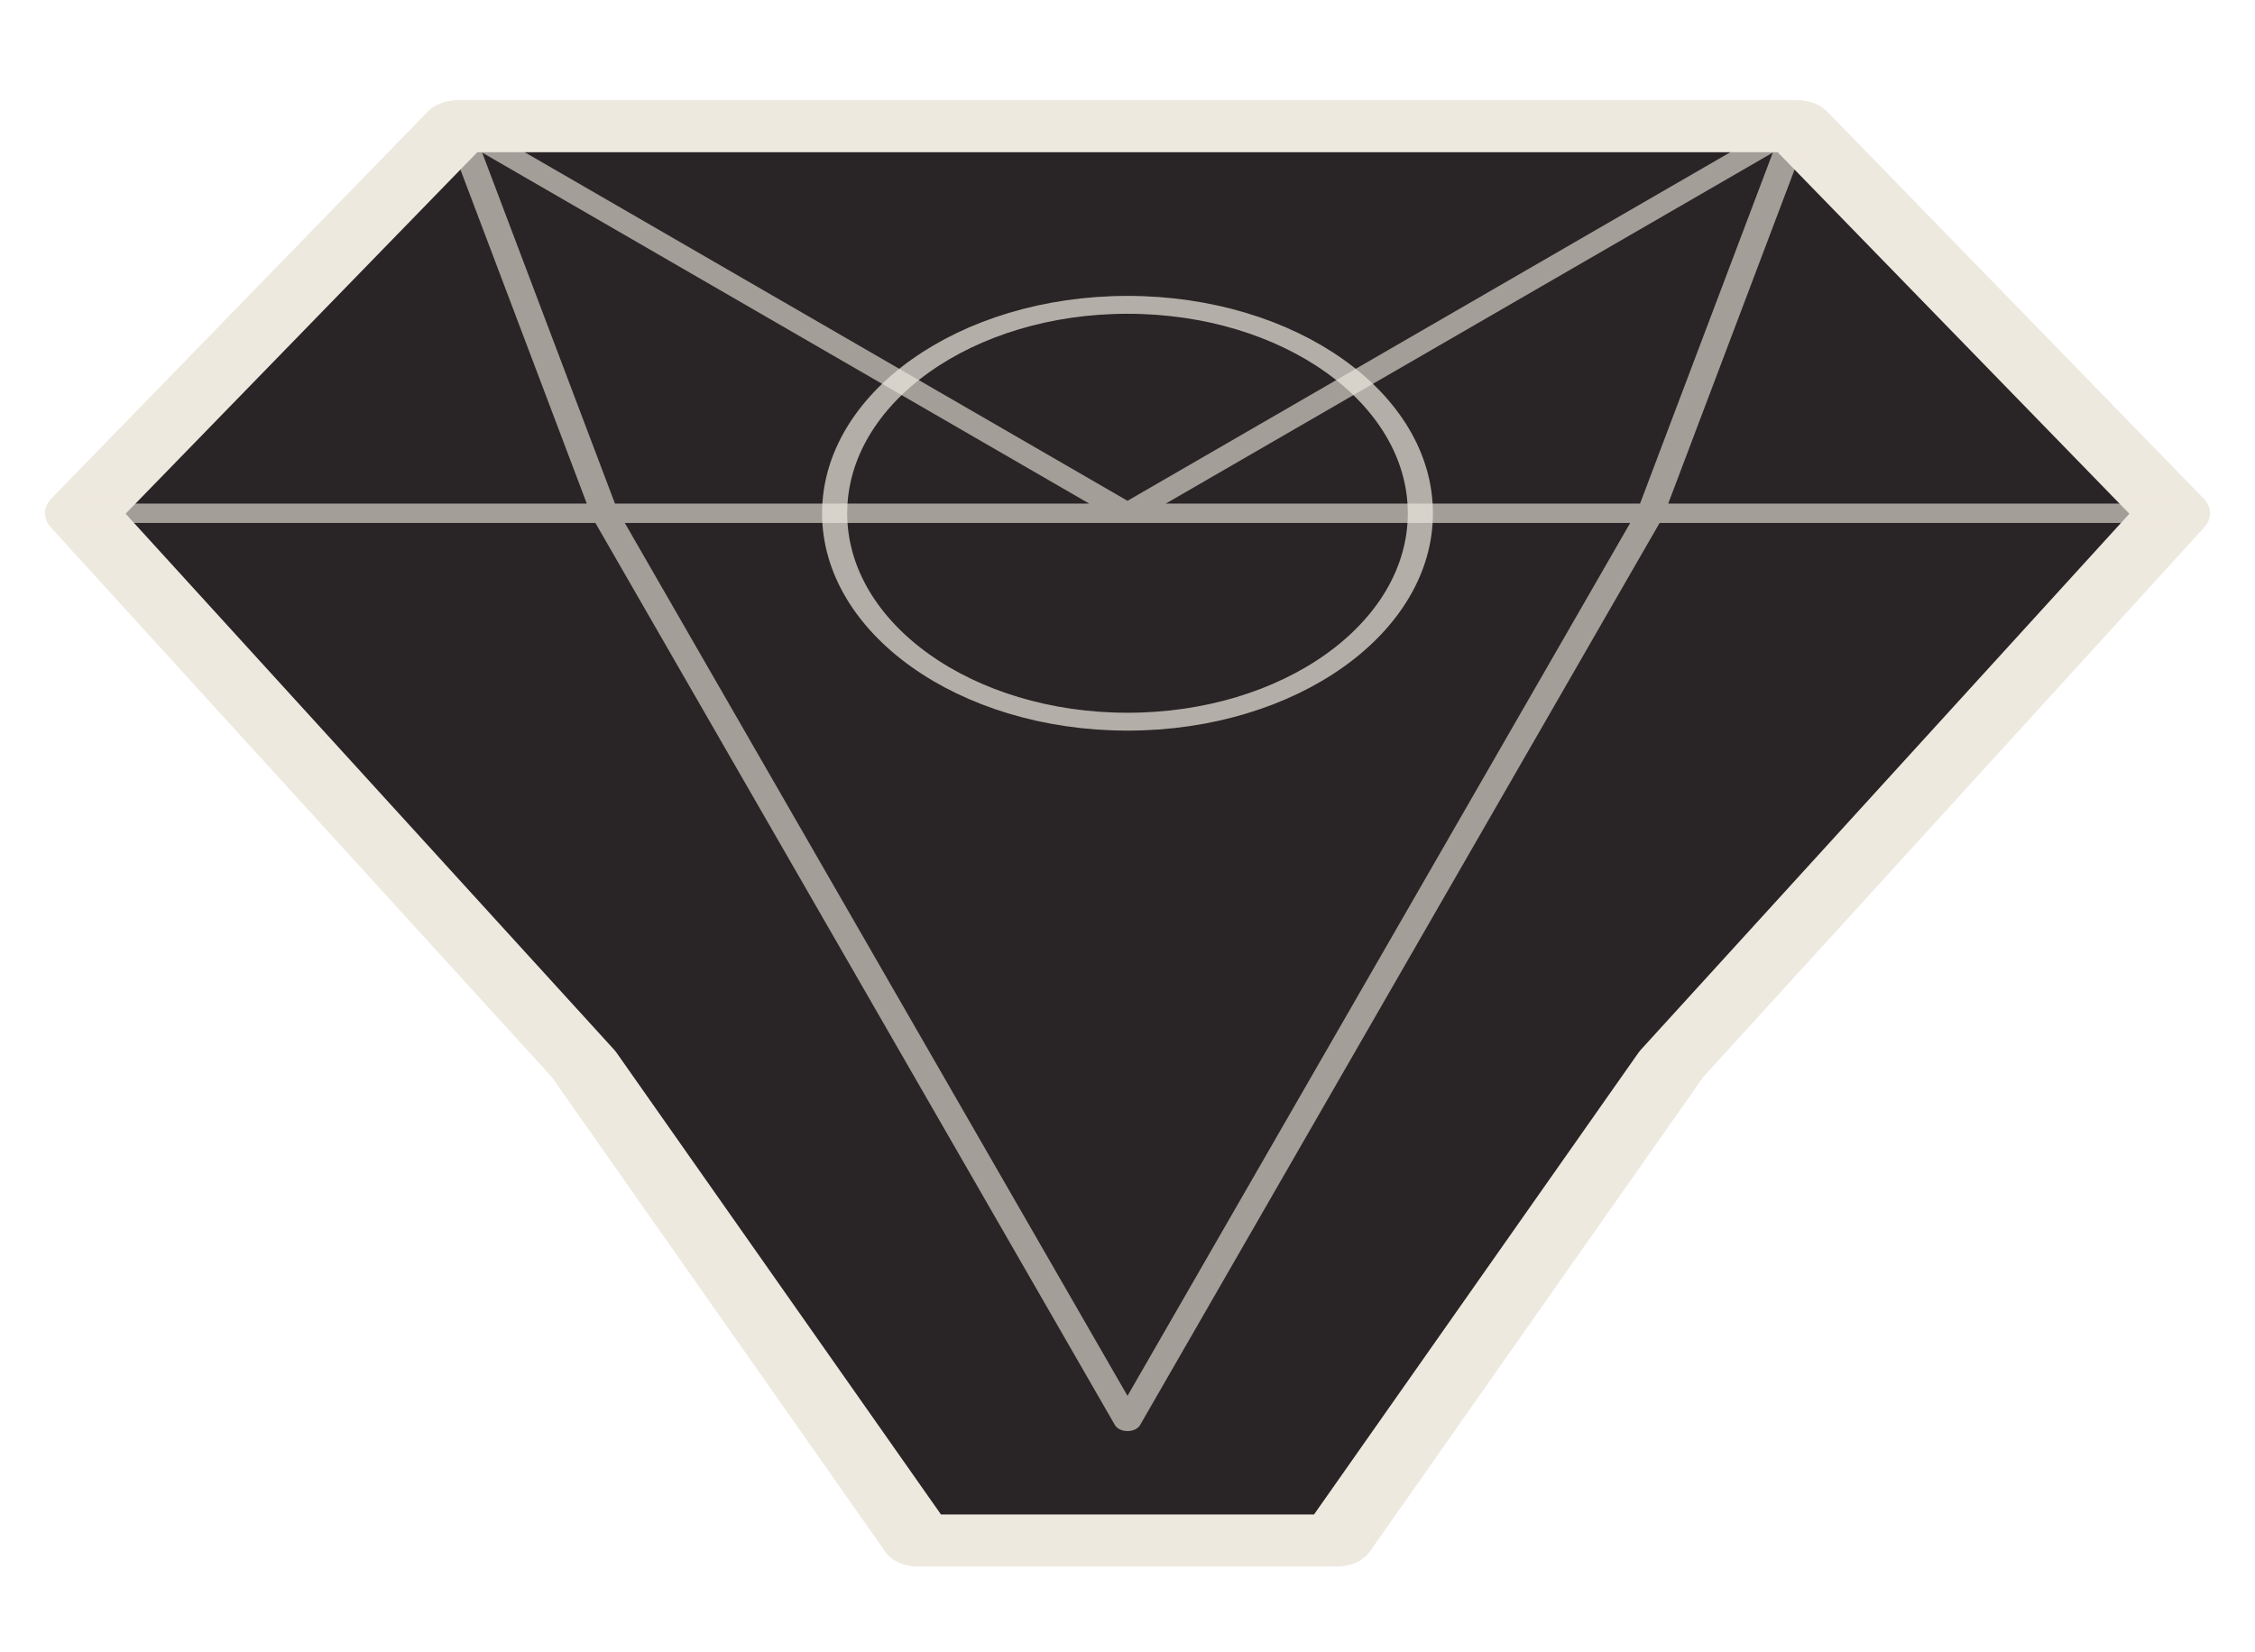
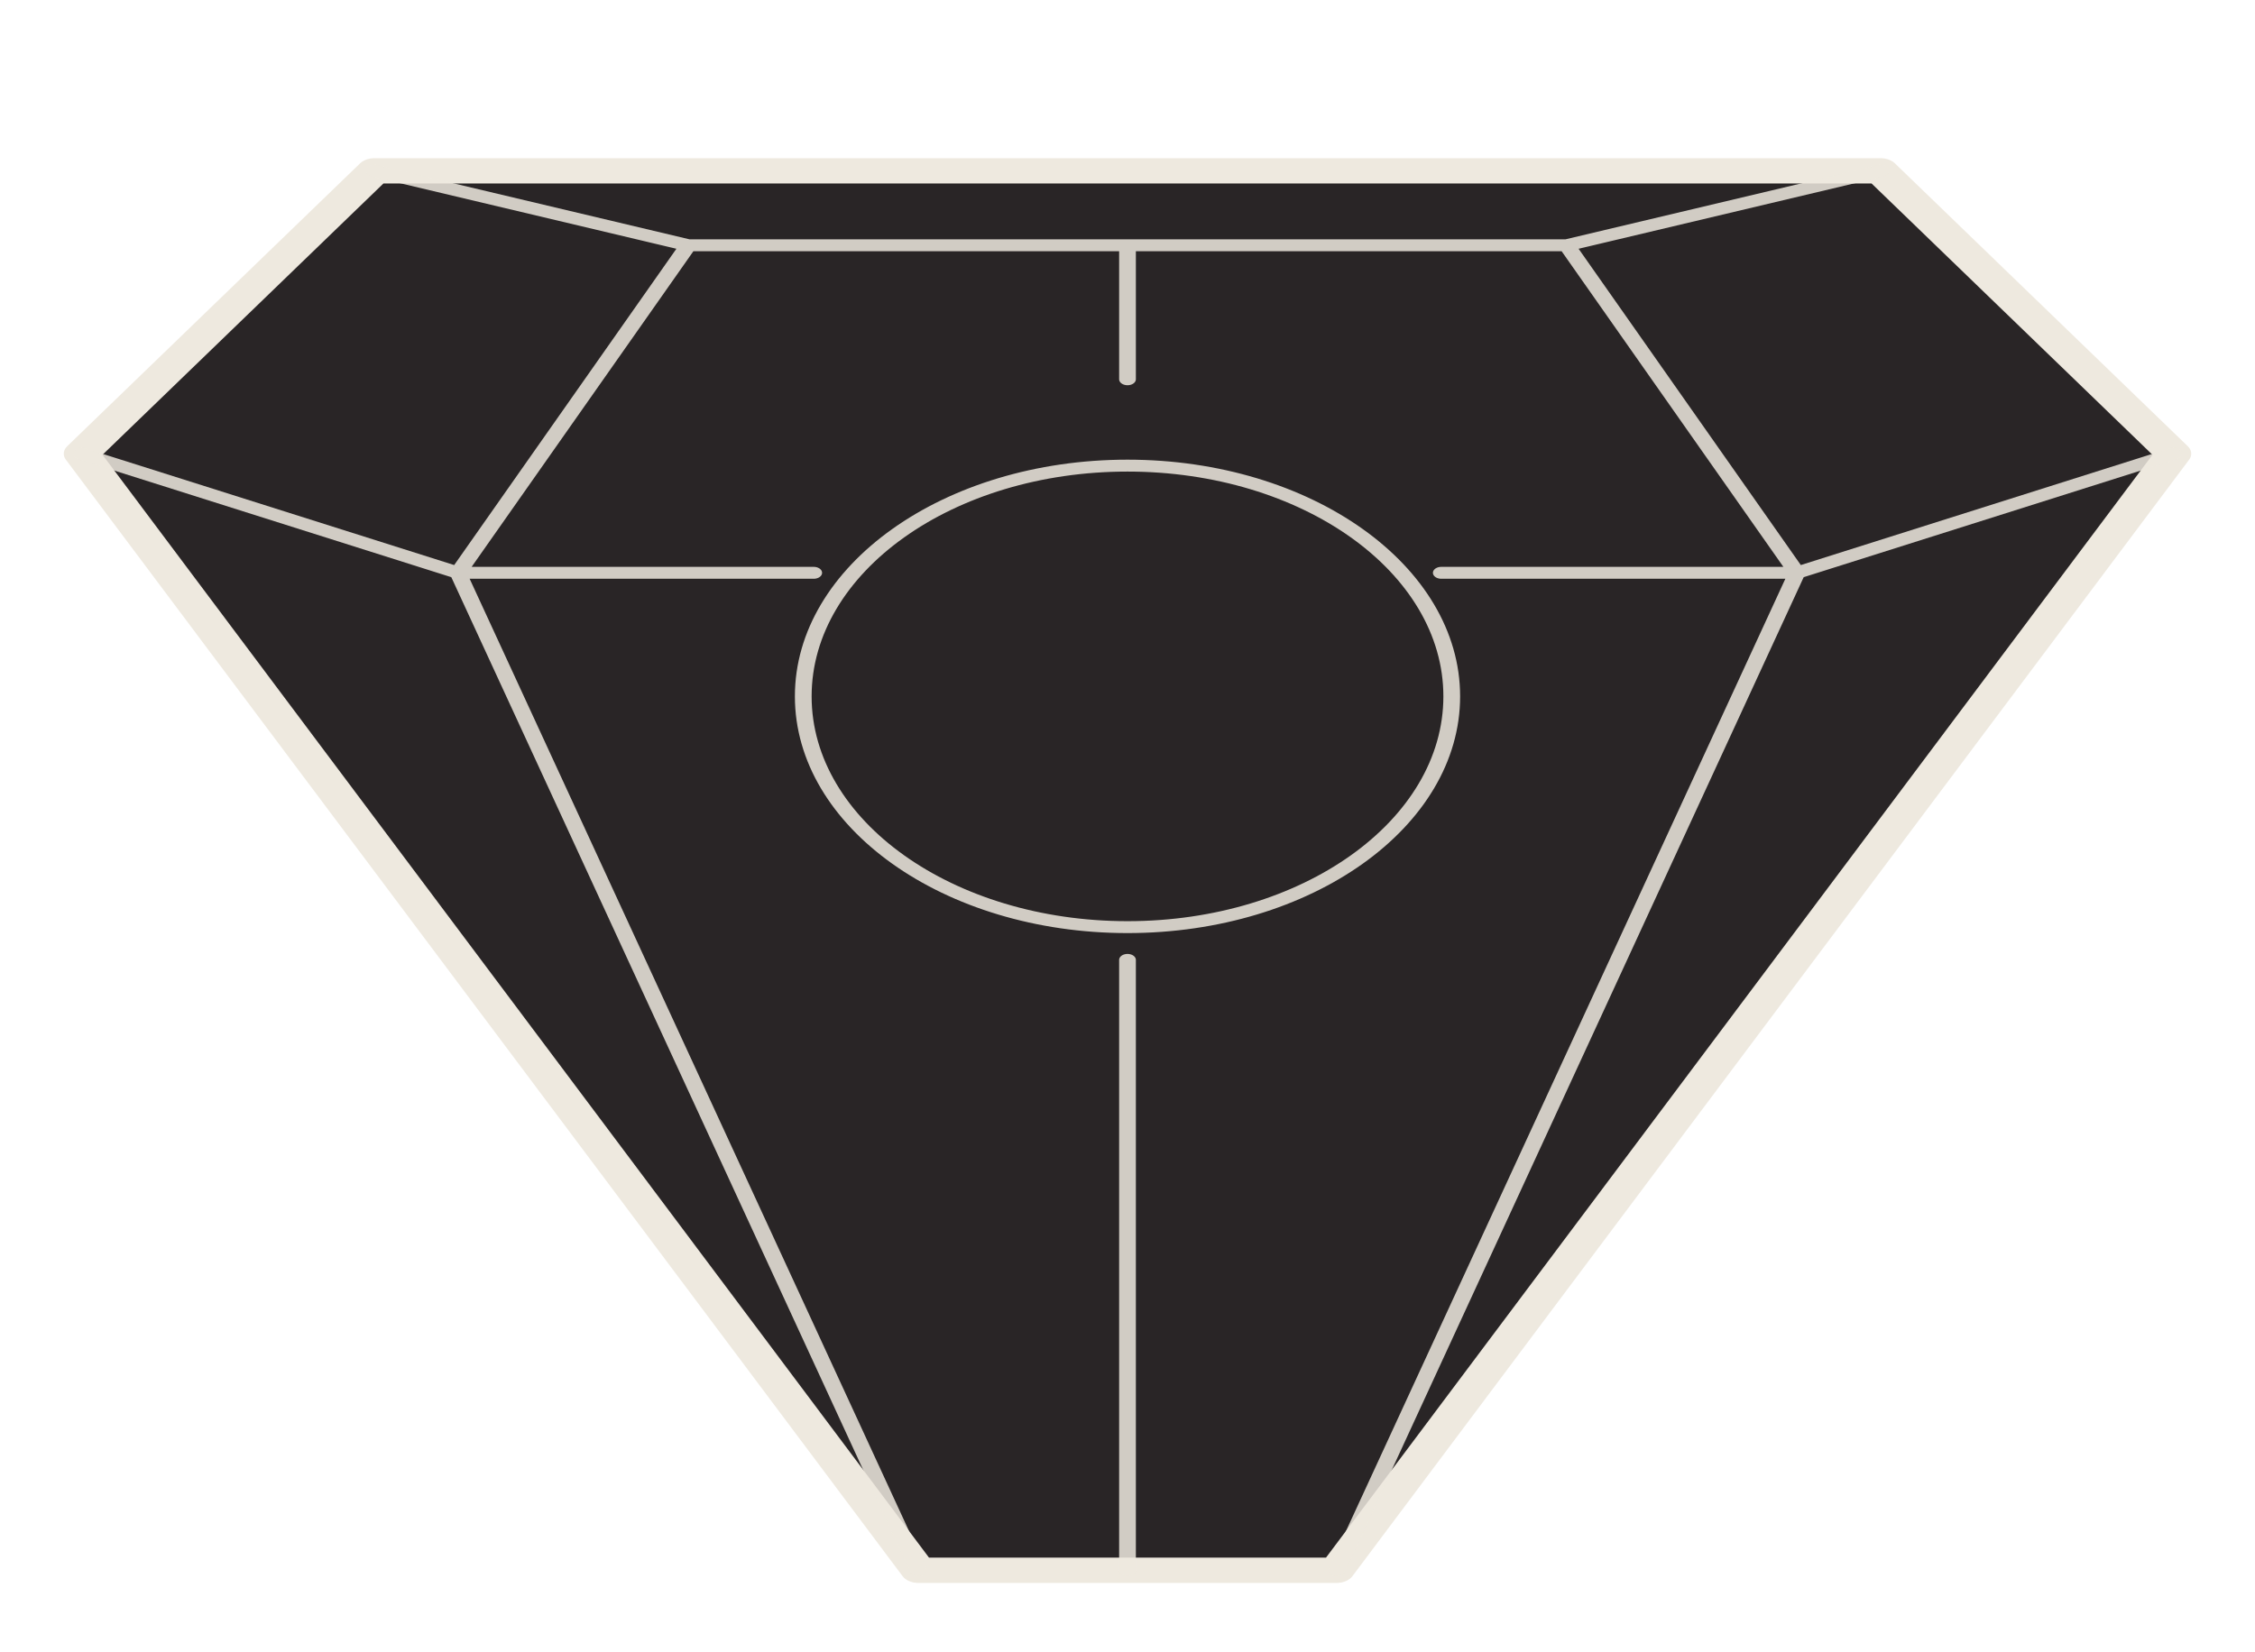
<svg xmlns="http://www.w3.org/2000/svg" width="318mm" height="233mm" viewBox="0 0 31.8 23.3" role="img" aria-label="Diamanten, svart, smal kant">
-   <rect x="0" y="0" width="31.8" height="23.3" fill="none" />
  <g transform="translate(1.15 1.15) scale(29.5 21)" stroke-linejoin="round" stroke-linecap="round">
-     <path d="M .18 .03 L .82 .03 L 1 .29 L .76 .66 L .60 .98 L .40 .98 L .24 .66 L 0 .29 Z" fill="#292526" stroke="#eee9df" stroke-width=".035" />
-     <path d="M .18 .03 L .25 .29 L .5 .9 L .75 .29 L .82 .03 M 0 .29 H1 M.18 .03 L.5 .29 L.82 .03" fill="none" stroke="#eee9df" stroke-width=".013" opacity=".62" />
-     <circle cx=".5" cy=".29" r=".14" fill="none" stroke="#eee9df" stroke-width=".012" opacity=".7" />
+     <path d="M .14 .06 L .86 .06 L 1 .25 L .60 1 L .40 1 L 0 .25 Z" fill="#292526" stroke="#eee9df" stroke-width=".017" />
+     <g fill="none" stroke="#eee9df" stroke-width=".008" opacity=".85">
+       <path d="M .14 .06 L .29 .11 L .5 .11 L .71 .11 L .86 .06 M 0 .25 L .18 .33 L .29 .11 M .18 .33 H .35 M .65 .33 H .82 L 1 .25 M .71 .11 L .82 .33 M .18 .33 L .40 1 M .82 .33 L .60 1 M .50 .11 V .20 M .50 .59 V 1" />
+       <circle cx=".5" cy=".413" r=".155" />
+     </g>
  </g>
</svg>
